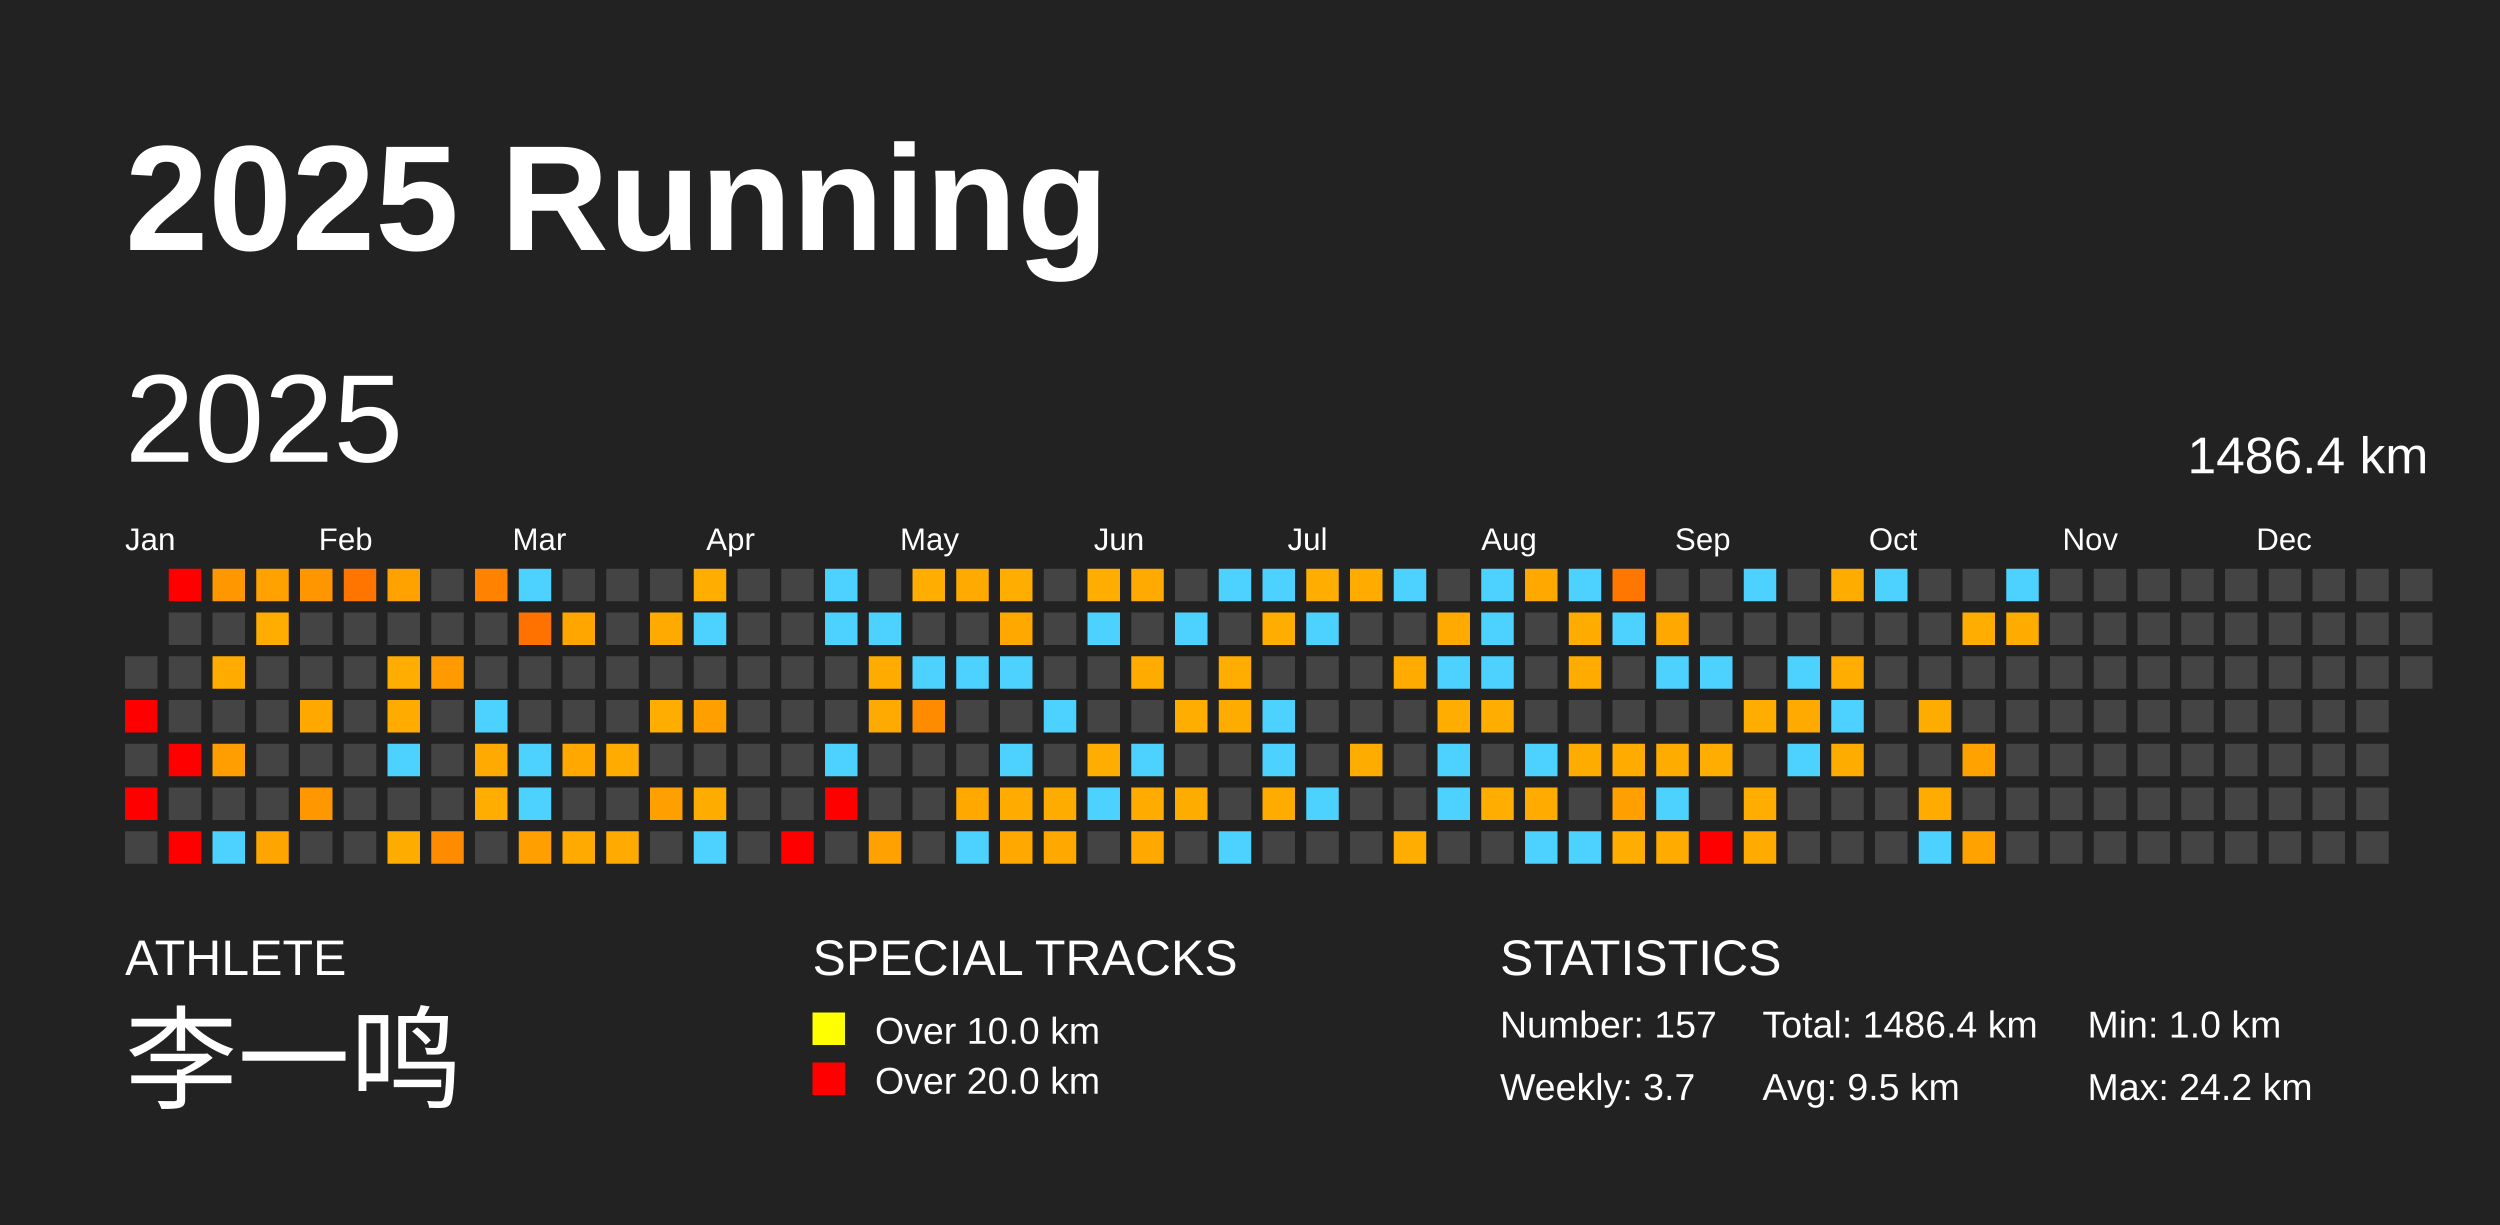
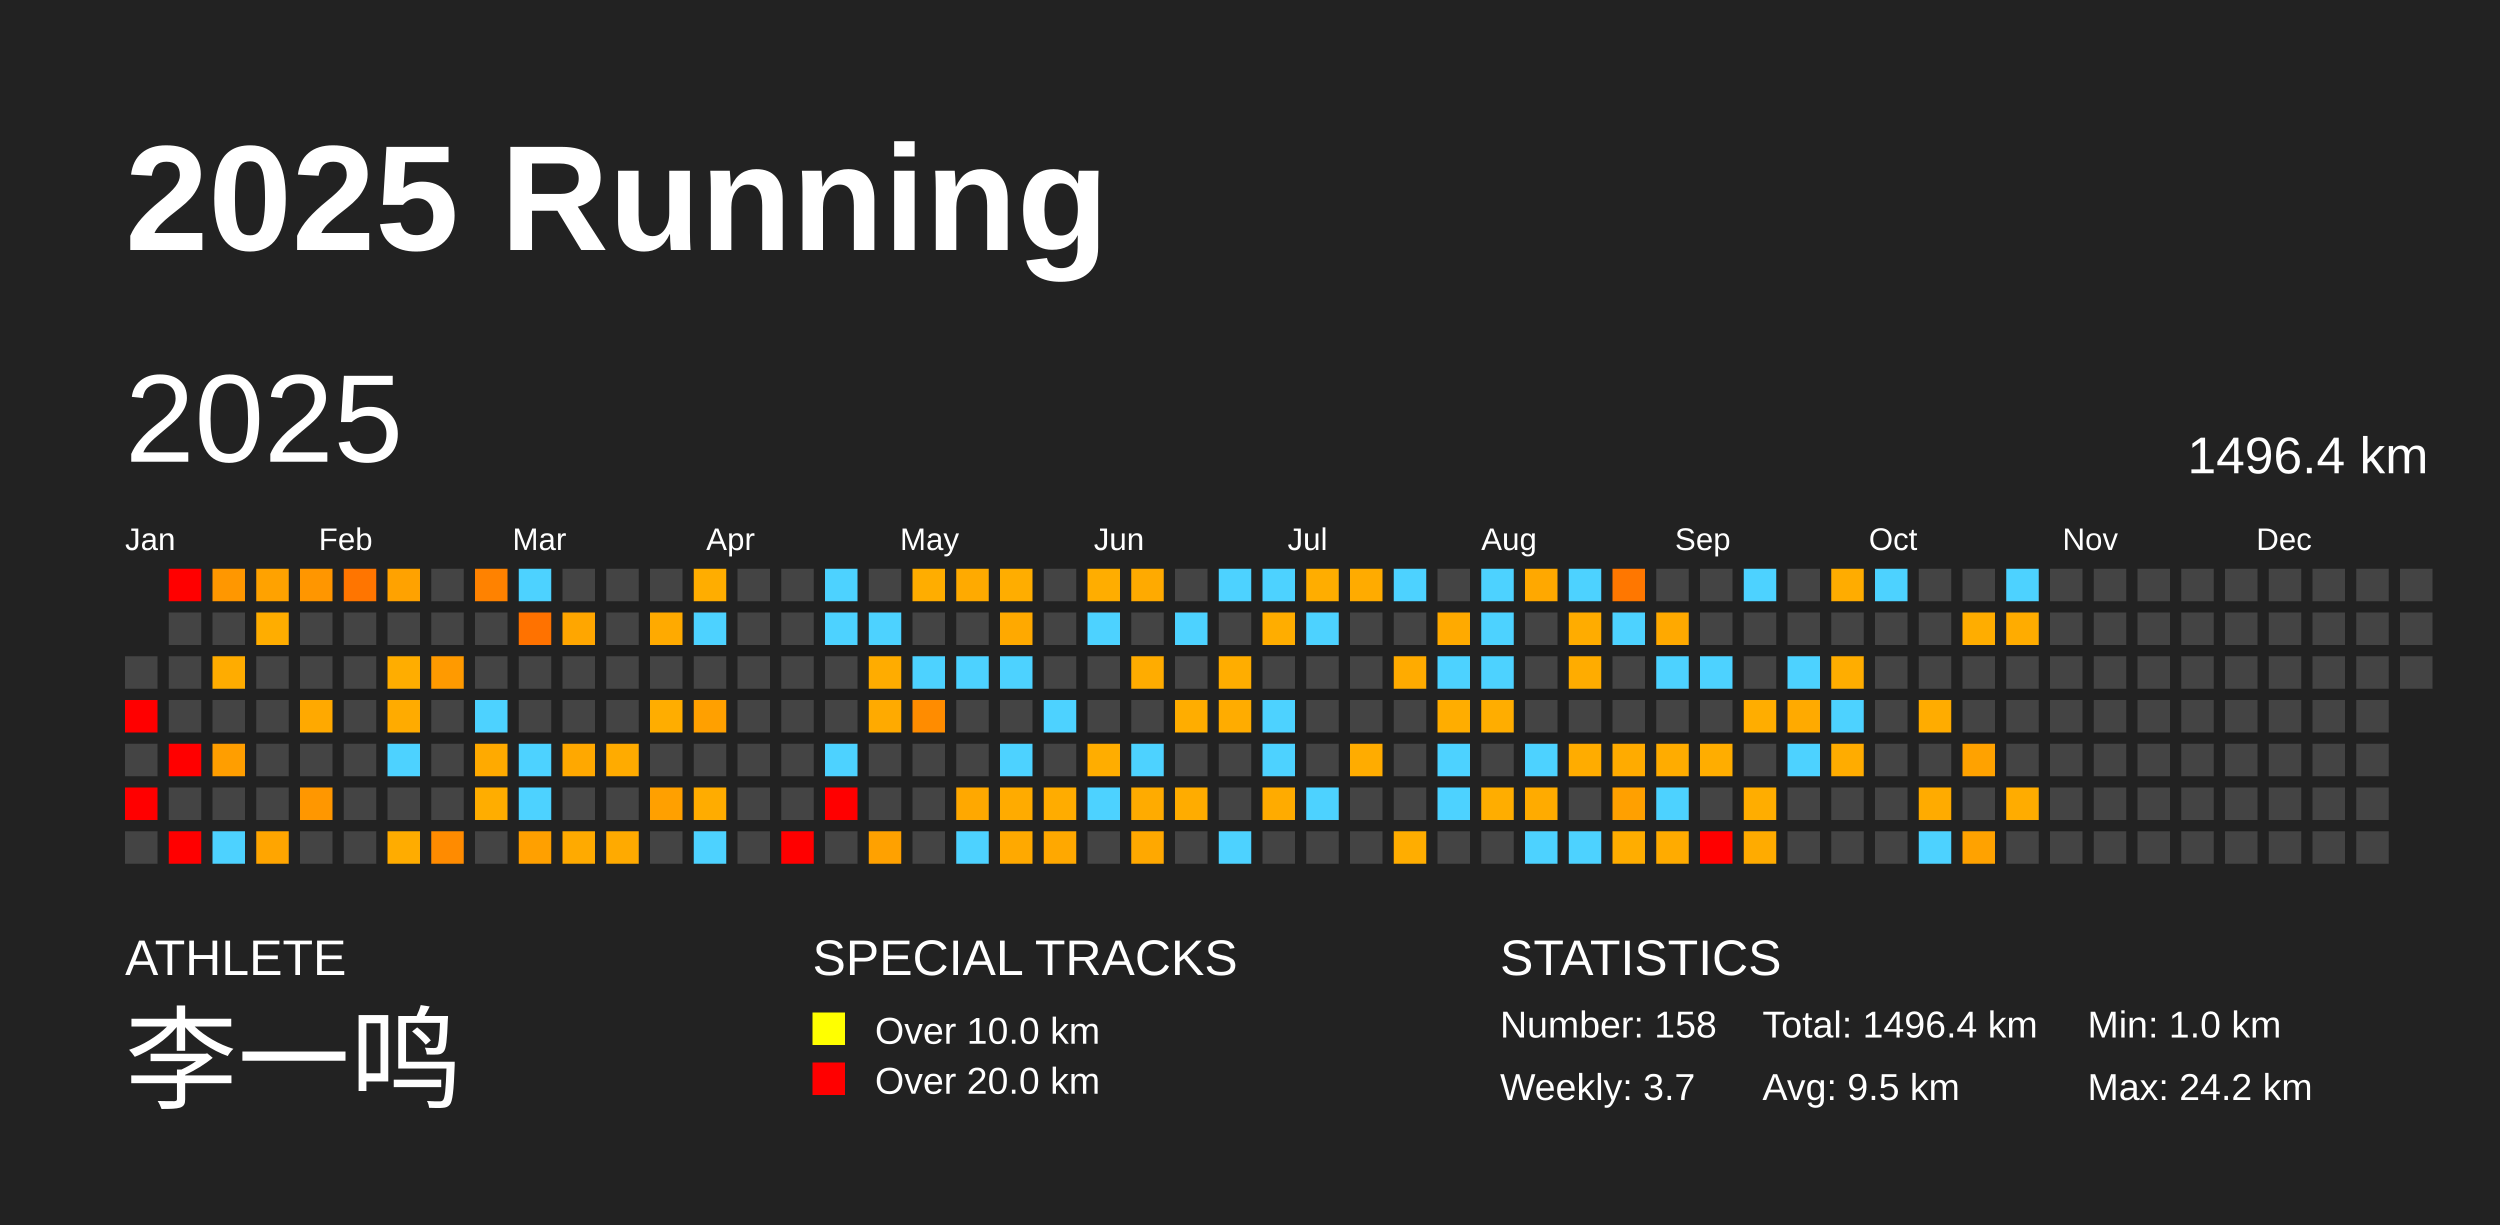
<svg xmlns="http://www.w3.org/2000/svg" baseProfile="full" height="98mm" version="1.1" viewBox="0,0,200,98" width="200mm">
  <defs />
  <rect fill="#222222" height="98" width="200" x="0" y="0" />
  <text fill="#FFFFFF" style="font-size:12px; font-family:Arial; font-weight:bold;" x="10" y="20">2025 Running</text>
  <text fill="#FFFFFF" style="font-size:4px; font-family:Arial" x="10" y="78">ATHLETE</text>
  <text fill="#FFFFFF" style="font-size:9px; font-family:Arial" x="10" y="88">李一鸣</text>
  <text fill="#FFFFFF" style="font-size:4px; font-family:Arial" x="65" y="78">SPECIAL TRACKS</text>
  <rect fill="yellow" height="2.6" width="2.6" x="65" y="81" />
  <text fill="#FFFFFF" style="font-size:3px; font-family:Arial" x="70" y="83.5">Over 10.0 km</text>
  <rect fill="red" height="2.6" width="2.6" x="65" y="85" />
  <text fill="#FFFFFF" style="font-size:3px; font-family:Arial" x="70" y="87.5">Over 20.0 km</text>
  <text fill="#FFFFFF" style="font-size:4px; font-family:Arial" x="120" y="78">STATISTICS</text>
-   <text fill="#FFFFFF" style="font-size:3px; font-family:Arial" x="120" y="83">Number: 157</text>
+   <text fill="#FFFFFF" style="font-size:3px; font-family:Arial" x="120" y="83">Number: 158</text>
  <text fill="#FFFFFF" style="font-size:3px; font-family:Arial" x="120" y="88">Weekly: 3.7</text>
-   <text fill="#FFFFFF" style="font-size:3px; font-family:Arial" x="141" y="83">Total: 1486.4 km</text>
+   <text fill="#FFFFFF" style="font-size:3px; font-family:Arial" x="141" y="83">Total: 1496.4 km</text>
  <text fill="#FFFFFF" style="font-size:3px; font-family:Arial" x="141" y="88">Avg: 9.5 km</text>
  <text fill="#FFFFFF" style="font-size:3px; font-family:Arial" x="167" y="83">Min: 1.0 km</text>
  <text fill="#FFFFFF" style="font-size:3px; font-family:Arial" x="167" y="88">Max: 24.2 km</text>
  <text dominant-baseline="hanging" fill="#FFFFFF" style="font-size:10.0px; font-family:Arial;" x="10" y="30">2025</text>
-   <text dominant-baseline="hanging" fill="#FFFFFF" style="font-size:4.125px; font-family:Arial;" x="175" y="35">1486.4 km</text>
+   <text dominant-baseline="hanging" fill="#FFFFFF" style="font-size:4.125px; font-family:Arial;" x="175" y="35">1496.4 km</text>
  <text fill="#FFFFFF" style="font-size:2.5px; font-family:Arial" x="10.0" y="44">Jan</text>
  <text fill="#FFFFFF" style="font-size:2.5px; font-family:Arial" x="25.5" y="44">Feb</text>
  <text fill="#FFFFFF" style="font-size:2.5px; font-family:Arial" x="41.0" y="44">Mar</text>
  <text fill="#FFFFFF" style="font-size:2.5px; font-family:Arial" x="56.5" y="44">Apr</text>
  <text fill="#FFFFFF" style="font-size:2.5px; font-family:Arial" x="72.0" y="44">May</text>
  <text fill="#FFFFFF" style="font-size:2.5px; font-family:Arial" x="87.5" y="44">Jun</text>
  <text fill="#FFFFFF" style="font-size:2.5px; font-family:Arial" x="103.0" y="44">Jul</text>
  <text fill="#FFFFFF" style="font-size:2.5px; font-family:Arial" x="118.5" y="44">Aug</text>
  <text fill="#FFFFFF" style="font-size:2.5px; font-family:Arial" x="134.0" y="44">Sep</text>
  <text fill="#FFFFFF" style="font-size:2.5px; font-family:Arial" x="149.5" y="44">Oct</text>
  <text fill="#FFFFFF" style="font-size:2.5px; font-family:Arial" x="165.0" y="44">Nov</text>
  <text fill="#FFFFFF" style="font-size:2.5px; font-family:Arial" x="180.5" y="44">Dec</text>
  <rect fill="#444444" height="2.6" width="2.6" x="10.0" y="52.5" />
  <rect fill="red" height="2.6" width="2.6" x="10.0" y="56.0" />
  <rect fill="#444444" height="2.6" width="2.6" x="10.0" y="59.5" />
  <rect fill="red" height="2.6" width="2.6" x="10.0" y="63.0" />
  <rect fill="#444444" height="2.6" width="2.6" x="10.0" y="66.5" />
  <rect fill="red" height="2.6" width="2.6" x="13.5" y="45.5" />
  <rect fill="#444444" height="2.6" width="2.6" x="13.5" y="49.0" />
  <rect fill="#444444" height="2.6" width="2.6" x="13.5" y="52.5" />
  <rect fill="#444444" height="2.6" width="2.6" x="13.5" y="56.0" />
  <rect fill="red" height="2.6" width="2.6" x="13.5" y="59.5" />
  <rect fill="#444444" height="2.6" width="2.6" x="13.5" y="63.0" />
  <rect fill="red" height="2.6" width="2.6" x="13.5" y="66.5" />
  <rect fill="#ff9700" height="2.6" width="2.6" x="17.0" y="45.5" />
  <rect fill="#444444" height="2.6" width="2.6" x="17.0" y="49.0" />
  <rect fill="#ffac00" height="2.6" width="2.6" x="17.0" y="52.5" />
  <rect fill="#444444" height="2.6" width="2.6" x="17.0" y="56.0" />
  <rect fill="#ff9e00" height="2.6" width="2.6" x="17.0" y="59.5" />
  <rect fill="#444444" height="2.6" width="2.6" x="17.0" y="63.0" />
  <rect fill="#4dd2ff" height="2.6" width="2.6" x="17.0" y="66.5" />
  <rect fill="#ffa200" height="2.6" width="2.6" x="20.5" y="45.5" />
  <rect fill="#ffad00" height="2.6" width="2.6" x="20.5" y="49.0" />
  <rect fill="#444444" height="2.6" width="2.6" x="20.5" y="52.5" />
  <rect fill="#444444" height="2.6" width="2.6" x="20.5" y="56.0" />
  <rect fill="#444444" height="2.6" width="2.6" x="20.5" y="59.5" />
  <rect fill="#444444" height="2.6" width="2.6" x="20.5" y="63.0" />
  <rect fill="#ffa500" height="2.6" width="2.6" x="20.5" y="66.5" />
  <rect fill="#ff9600" height="2.6" width="2.6" x="24.0" y="45.5" />
  <rect fill="#444444" height="2.6" width="2.6" x="24.0" y="49.0" />
  <rect fill="#444444" height="2.6" width="2.6" x="24.0" y="52.5" />
  <rect fill="#ffa900" height="2.6" width="2.6" x="24.0" y="56.0" />
  <rect fill="#444444" height="2.6" width="2.6" x="24.0" y="59.5" />
  <rect fill="#ff9700" height="2.6" width="2.6" x="24.0" y="63.0" />
  <rect fill="#444444" height="2.6" width="2.6" x="24.0" y="66.5" />
  <rect fill="#ff7500" height="2.6" width="2.6" x="27.5" y="45.5" />
  <rect fill="#444444" height="2.6" width="2.6" x="27.5" y="49.0" />
  <rect fill="#444444" height="2.6" width="2.6" x="27.5" y="52.5" />
  <rect fill="#444444" height="2.6" width="2.6" x="27.5" y="56.0" />
  <rect fill="#444444" height="2.6" width="2.6" x="27.5" y="59.5" />
  <rect fill="#444444" height="2.6" width="2.6" x="27.5" y="63.0" />
  <rect fill="#444444" height="2.6" width="2.6" x="27.5" y="66.5" />
  <rect fill="#ffa200" height="2.6" width="2.6" x="31.0" y="45.5" />
  <rect fill="#444444" height="2.6" width="2.6" x="31.0" y="49.0" />
  <rect fill="#ffad00" height="2.6" width="2.6" x="31.0" y="52.5" />
  <rect fill="#ffab00" height="2.6" width="2.6" x="31.0" y="56.0" />
  <rect fill="#4dd2ff" height="2.6" width="2.6" x="31.0" y="59.5" />
  <rect fill="#444444" height="2.6" width="2.6" x="31.0" y="63.0" />
  <rect fill="#ffac00" height="2.6" width="2.6" x="31.0" y="66.5" />
  <rect fill="#444444" height="2.6" width="2.6" x="34.5" y="45.5" />
  <rect fill="#444444" height="2.6" width="2.6" x="34.5" y="49.0" />
  <rect fill="#ff9a00" height="2.6" width="2.6" x="34.5" y="52.5" />
  <rect fill="#444444" height="2.6" width="2.6" x="34.5" y="56.0" />
  <rect fill="#444444" height="2.6" width="2.6" x="34.5" y="59.5" />
  <rect fill="#444444" height="2.6" width="2.6" x="34.5" y="63.0" />
  <rect fill="#ff8b00" height="2.6" width="2.6" x="34.5" y="66.5" />
  <rect fill="#ff8200" height="2.6" width="2.6" x="38.0" y="45.5" />
  <rect fill="#444444" height="2.6" width="2.6" x="38.0" y="49.0" />
  <rect fill="#444444" height="2.6" width="2.6" x="38.0" y="52.5" />
  <rect fill="#4dd2ff" height="2.6" width="2.6" x="38.0" y="56.0" />
  <rect fill="#ffaa00" height="2.6" width="2.6" x="38.0" y="59.5" />
  <rect fill="#ffad00" height="2.6" width="2.6" x="38.0" y="63.0" />
  <rect fill="#444444" height="2.6" width="2.6" x="38.0" y="66.5" />
  <rect fill="#4dd2ff" height="2.6" width="2.6" x="41.5" y="45.5" />
  <rect fill="#ff7200" height="2.6" width="2.6" x="41.5" y="49.0" />
  <rect fill="#444444" height="2.6" width="2.6" x="41.5" y="52.5" />
  <rect fill="#444444" height="2.6" width="2.6" x="41.5" y="56.0" />
  <rect fill="#4dd2ff" height="2.6" width="2.6" x="41.5" y="59.5" />
  <rect fill="#4dd2ff" height="2.6" width="2.6" x="41.5" y="63.0" />
  <rect fill="#ffa000" height="2.6" width="2.6" x="41.5" y="66.5" />
  <rect fill="#444444" height="2.6" width="2.6" x="45.0" y="45.5" />
  <rect fill="#ffa600" height="2.6" width="2.6" x="45.0" y="49.0" />
  <rect fill="#444444" height="2.6" width="2.6" x="45.0" y="52.5" />
  <rect fill="#444444" height="2.6" width="2.6" x="45.0" y="56.0" />
  <rect fill="#ffa800" height="2.6" width="2.6" x="45.0" y="59.5" />
  <rect fill="#444444" height="2.6" width="2.6" x="45.0" y="63.0" />
  <rect fill="#ffaa00" height="2.6" width="2.6" x="45.0" y="66.5" />
  <rect fill="#444444" height="2.6" width="2.6" x="48.5" y="45.5" />
  <rect fill="#444444" height="2.6" width="2.6" x="48.5" y="49.0" />
  <rect fill="#444444" height="2.6" width="2.6" x="48.5" y="52.5" />
  <rect fill="#444444" height="2.6" width="2.6" x="48.5" y="56.0" />
  <rect fill="#ffab00" height="2.6" width="2.6" x="48.5" y="59.5" />
  <rect fill="#444444" height="2.6" width="2.6" x="48.5" y="63.0" />
  <rect fill="#ffaa00" height="2.6" width="2.6" x="48.5" y="66.5" />
  <rect fill="#444444" height="2.6" width="2.6" x="52.0" y="45.5" />
  <rect fill="#ffaa00" height="2.6" width="2.6" x="52.0" y="49.0" />
  <rect fill="#444444" height="2.6" width="2.6" x="52.0" y="52.5" />
  <rect fill="#ffad00" height="2.6" width="2.6" x="52.0" y="56.0" />
  <rect fill="#444444" height="2.6" width="2.6" x="52.0" y="59.5" />
  <rect fill="#ffa000" height="2.6" width="2.6" x="52.0" y="63.0" />
  <rect fill="#444444" height="2.6" width="2.6" x="52.0" y="66.5" />
  <rect fill="#ffad00" height="2.6" width="2.6" x="55.5" y="45.5" />
  <rect fill="#4dd2ff" height="2.6" width="2.6" x="55.5" y="49.0" />
  <rect fill="#444444" height="2.6" width="2.6" x="55.5" y="52.5" />
  <rect fill="#ffa000" height="2.6" width="2.6" x="55.5" y="56.0" />
  <rect fill="#444444" height="2.6" width="2.6" x="55.5" y="59.5" />
  <rect fill="#ffac00" height="2.6" width="2.6" x="55.5" y="63.0" />
  <rect fill="#4dd2ff" height="2.6" width="2.6" x="55.5" y="66.5" />
  <rect fill="#444444" height="2.6" width="2.6" x="59.0" y="45.5" />
  <rect fill="#444444" height="2.6" width="2.6" x="59.0" y="49.0" />
  <rect fill="#444444" height="2.6" width="2.6" x="59.0" y="52.5" />
  <rect fill="#444444" height="2.6" width="2.6" x="59.0" y="56.0" />
  <rect fill="#444444" height="2.6" width="2.6" x="59.0" y="59.5" />
  <rect fill="#444444" height="2.6" width="2.6" x="59.0" y="63.0" />
  <rect fill="#444444" height="2.6" width="2.6" x="59.0" y="66.5" />
  <rect fill="#444444" height="2.6" width="2.6" x="62.5" y="45.5" />
  <rect fill="#444444" height="2.6" width="2.6" x="62.5" y="49.0" />
  <rect fill="#444444" height="2.6" width="2.6" x="62.5" y="52.5" />
  <rect fill="#444444" height="2.6" width="2.6" x="62.5" y="56.0" />
  <rect fill="#444444" height="2.6" width="2.6" x="62.5" y="59.5" />
  <rect fill="#444444" height="2.6" width="2.6" x="62.5" y="63.0" />
  <rect fill="red" height="2.6" width="2.6" x="62.5" y="66.5" />
  <rect fill="#4dd2ff" height="2.6" width="2.6" x="66.0" y="45.5" />
  <rect fill="#4dd2ff" height="2.6" width="2.6" x="66.0" y="49.0" />
  <rect fill="#444444" height="2.6" width="2.6" x="66.0" y="52.5" />
  <rect fill="#444444" height="2.6" width="2.6" x="66.0" y="56.0" />
  <rect fill="#4dd2ff" height="2.6" width="2.6" x="66.0" y="59.5" />
  <rect fill="red" height="2.6" width="2.6" x="66.0" y="63.0" />
  <rect fill="#444444" height="2.6" width="2.6" x="66.0" y="66.5" />
  <rect fill="#444444" height="2.6" width="2.6" x="69.5" y="45.5" />
  <rect fill="#4dd2ff" height="2.6" width="2.6" x="69.5" y="49.0" />
  <rect fill="#ffac00" height="2.6" width="2.6" x="69.5" y="52.5" />
  <rect fill="#ffaa00" height="2.6" width="2.6" x="69.5" y="56.0" />
  <rect fill="#444444" height="2.6" width="2.6" x="69.5" y="59.5" />
  <rect fill="#444444" height="2.6" width="2.6" x="69.5" y="63.0" />
  <rect fill="#ffa100" height="2.6" width="2.6" x="69.5" y="66.5" />
  <rect fill="#ffad00" height="2.6" width="2.6" x="73.0" y="45.5" />
  <rect fill="#444444" height="2.6" width="2.6" x="73.0" y="49.0" />
  <rect fill="#4dd2ff" height="2.6" width="2.6" x="73.0" y="52.5" />
  <rect fill="#ff8c00" height="2.6" width="2.6" x="73.0" y="56.0" />
  <rect fill="#444444" height="2.6" width="2.6" x="73.0" y="59.5" />
  <rect fill="#444444" height="2.6" width="2.6" x="73.0" y="63.0" />
  <rect fill="#444444" height="2.6" width="2.6" x="73.0" y="66.5" />
  <rect fill="#ffaa00" height="2.6" width="2.6" x="76.5" y="45.5" />
  <rect fill="#444444" height="2.6" width="2.6" x="76.5" y="49.0" />
  <rect fill="#4dd2ff" height="2.6" width="2.6" x="76.5" y="52.5" />
  <rect fill="#444444" height="2.6" width="2.6" x="76.5" y="56.0" />
  <rect fill="#444444" height="2.6" width="2.6" x="76.5" y="59.5" />
  <rect fill="#ffa800" height="2.6" width="2.6" x="76.5" y="63.0" />
  <rect fill="#4dd2ff" height="2.6" width="2.6" x="76.5" y="66.5" />
  <rect fill="#ffad00" height="2.6" width="2.6" x="80.0" y="45.5" />
  <rect fill="#ffa900" height="2.6" width="2.6" x="80.0" y="49.0" />
  <rect fill="#4dd2ff" height="2.6" width="2.6" x="80.0" y="52.5" />
  <rect fill="#444444" height="2.6" width="2.6" x="80.0" y="56.0" />
  <rect fill="#4dd2ff" height="2.6" width="2.6" x="80.0" y="59.5" />
  <rect fill="#ffab00" height="2.6" width="2.6" x="80.0" y="63.0" />
  <rect fill="#ffa900" height="2.6" width="2.6" x="80.0" y="66.5" />
  <rect fill="#444444" height="2.6" width="2.6" x="83.5" y="45.5" />
  <rect fill="#444444" height="2.6" width="2.6" x="83.5" y="49.0" />
  <rect fill="#444444" height="2.6" width="2.6" x="83.5" y="52.5" />
  <rect fill="#4dd2ff" height="2.6" width="2.6" x="83.5" y="56.0" />
  <rect fill="#444444" height="2.6" width="2.6" x="83.5" y="59.5" />
  <rect fill="#ffac00" height="2.6" width="2.6" x="83.5" y="63.0" />
  <rect fill="#ffa800" height="2.6" width="2.6" x="83.5" y="66.5" />
  <rect fill="#ffad00" height="2.6" width="2.6" x="87.0" y="45.5" />
  <rect fill="#4dd2ff" height="2.6" width="2.6" x="87.0" y="49.0" />
  <rect fill="#444444" height="2.6" width="2.6" x="87.0" y="52.5" />
  <rect fill="#444444" height="2.6" width="2.6" x="87.0" y="56.0" />
  <rect fill="#ffad00" height="2.6" width="2.6" x="87.0" y="59.5" />
  <rect fill="#4dd2ff" height="2.6" width="2.6" x="87.0" y="63.0" />
  <rect fill="#444444" height="2.6" width="2.6" x="87.0" y="66.5" />
  <rect fill="#ffaa00" height="2.6" width="2.6" x="90.5" y="45.5" />
  <rect fill="#444444" height="2.6" width="2.6" x="90.5" y="49.0" />
  <rect fill="#ffac00" height="2.6" width="2.6" x="90.5" y="52.5" />
  <rect fill="#444444" height="2.6" width="2.6" x="90.5" y="56.0" />
  <rect fill="#4dd2ff" height="2.6" width="2.6" x="90.5" y="59.5" />
  <rect fill="#ffab00" height="2.6" width="2.6" x="90.5" y="63.0" />
  <rect fill="#ffa800" height="2.6" width="2.6" x="90.5" y="66.5" />
  <rect fill="#444444" height="2.6" width="2.6" x="94.0" y="45.5" />
  <rect fill="#4dd2ff" height="2.6" width="2.6" x="94.0" y="49.0" />
  <rect fill="#444444" height="2.6" width="2.6" x="94.0" y="52.5" />
  <rect fill="#ffad00" height="2.6" width="2.6" x="94.0" y="56.0" />
  <rect fill="#444444" height="2.6" width="2.6" x="94.0" y="59.5" />
  <rect fill="#ffac00" height="2.6" width="2.6" x="94.0" y="63.0" />
  <rect fill="#444444" height="2.6" width="2.6" x="94.0" y="66.5" />
  <rect fill="#4dd2ff" height="2.6" width="2.6" x="97.5" y="45.5" />
  <rect fill="#444444" height="2.6" width="2.6" x="97.5" y="49.0" />
  <rect fill="#ffad00" height="2.6" width="2.6" x="97.5" y="52.5" />
  <rect fill="#ffac00" height="2.6" width="2.6" x="97.5" y="56.0" />
  <rect fill="#444444" height="2.6" width="2.6" x="97.5" y="59.5" />
  <rect fill="#444444" height="2.6" width="2.6" x="97.5" y="63.0" />
  <rect fill="#4dd2ff" height="2.6" width="2.6" x="97.5" y="66.5" />
  <rect fill="#4dd2ff" height="2.6" width="2.6" x="101.0" y="45.5" />
  <rect fill="#ffad00" height="2.6" width="2.6" x="101.0" y="49.0" />
  <rect fill="#444444" height="2.6" width="2.6" x="101.0" y="52.5" />
  <rect fill="#4dd2ff" height="2.6" width="2.6" x="101.0" y="56.0" />
  <rect fill="#4dd2ff" height="2.6" width="2.6" x="101.0" y="59.5" />
  <rect fill="#ffab00" height="2.6" width="2.6" x="101.0" y="63.0" />
  <rect fill="#444444" height="2.6" width="2.6" x="101.0" y="66.5" />
  <rect fill="#ffad00" height="2.6" width="2.6" x="104.5" y="45.5" />
  <rect fill="#4dd2ff" height="2.6" width="2.6" x="104.5" y="49.0" />
  <rect fill="#444444" height="2.6" width="2.6" x="104.5" y="52.5" />
  <rect fill="#444444" height="2.6" width="2.6" x="104.5" y="56.0" />
  <rect fill="#444444" height="2.6" width="2.6" x="104.5" y="59.5" />
  <rect fill="#4dd2ff" height="2.6" width="2.6" x="104.5" y="63.0" />
  <rect fill="#444444" height="2.6" width="2.6" x="104.5" y="66.5" />
  <rect fill="#ffab00" height="2.6" width="2.6" x="108.0" y="45.5" />
  <rect fill="#444444" height="2.6" width="2.6" x="108.0" y="49.0" />
  <rect fill="#444444" height="2.6" width="2.6" x="108.0" y="52.5" />
  <rect fill="#444444" height="2.6" width="2.6" x="108.0" y="56.0" />
  <rect fill="#ffac00" height="2.6" width="2.6" x="108.0" y="59.5" />
  <rect fill="#444444" height="2.6" width="2.6" x="108.0" y="63.0" />
  <rect fill="#444444" height="2.6" width="2.6" x="108.0" y="66.5" />
  <rect fill="#4dd2ff" height="2.6" width="2.6" x="111.5" y="45.5" />
  <rect fill="#444444" height="2.6" width="2.6" x="111.5" y="49.0" />
  <rect fill="#ffab00" height="2.6" width="2.6" x="111.5" y="52.5" />
  <rect fill="#444444" height="2.6" width="2.6" x="111.5" y="56.0" />
  <rect fill="#444444" height="2.6" width="2.6" x="111.5" y="59.5" />
  <rect fill="#444444" height="2.6" width="2.6" x="111.5" y="63.0" />
  <rect fill="#ffad00" height="2.6" width="2.6" x="111.5" y="66.5" />
  <rect fill="#444444" height="2.6" width="2.6" x="115.0" y="45.5" />
  <rect fill="#ffaa00" height="2.6" width="2.6" x="115.0" y="49.0" />
  <rect fill="#4dd2ff" height="2.6" width="2.6" x="115.0" y="52.5" />
  <rect fill="#ffad00" height="2.6" width="2.6" x="115.0" y="56.0" />
  <rect fill="#4dd2ff" height="2.6" width="2.6" x="115.0" y="59.5" />
  <rect fill="#4dd2ff" height="2.6" width="2.6" x="115.0" y="63.0" />
  <rect fill="#444444" height="2.6" width="2.6" x="115.0" y="66.5" />
  <rect fill="#4dd2ff" height="2.6" width="2.6" x="118.5" y="45.5" />
  <rect fill="#4dd2ff" height="2.6" width="2.6" x="118.5" y="49.0" />
  <rect fill="#4dd2ff" height="2.6" width="2.6" x="118.5" y="52.5" />
  <rect fill="#ffad00" height="2.6" width="2.6" x="118.5" y="56.0" />
  <rect fill="#444444" height="2.6" width="2.6" x="118.5" y="59.5" />
  <rect fill="#ffad00" height="2.6" width="2.6" x="118.5" y="63.0" />
  <rect fill="#444444" height="2.6" width="2.6" x="118.5" y="66.5" />
  <rect fill="#ffa800" height="2.6" width="2.6" x="122.0" y="45.5" />
  <rect fill="#444444" height="2.6" width="2.6" x="122.0" y="49.0" />
  <rect fill="#444444" height="2.6" width="2.6" x="122.0" y="52.5" />
  <rect fill="#444444" height="2.6" width="2.6" x="122.0" y="56.0" />
  <rect fill="#4dd2ff" height="2.6" width="2.6" x="122.0" y="59.5" />
  <rect fill="#ffab00" height="2.6" width="2.6" x="122.0" y="63.0" />
  <rect fill="#4dd2ff" height="2.6" width="2.6" x="122.0" y="66.5" />
  <rect fill="#4dd2ff" height="2.6" width="2.6" x="125.5" y="45.5" />
  <rect fill="#ffac00" height="2.6" width="2.6" x="125.5" y="49.0" />
  <rect fill="#ffac00" height="2.6" width="2.6" x="125.5" y="52.5" />
  <rect fill="#444444" height="2.6" width="2.6" x="125.5" y="56.0" />
  <rect fill="#ffac00" height="2.6" width="2.6" x="125.5" y="59.5" />
  <rect fill="#444444" height="2.6" width="2.6" x="125.5" y="63.0" />
  <rect fill="#4dd2ff" height="2.6" width="2.6" x="125.5" y="66.5" />
  <rect fill="#ff7700" height="2.6" width="2.6" x="129.0" y="45.5" />
  <rect fill="#4dd2ff" height="2.6" width="2.6" x="129.0" y="49.0" />
  <rect fill="#444444" height="2.6" width="2.6" x="129.0" y="52.5" />
  <rect fill="#444444" height="2.6" width="2.6" x="129.0" y="56.0" />
  <rect fill="#ffab00" height="2.6" width="2.6" x="129.0" y="59.5" />
  <rect fill="#ffa000" height="2.6" width="2.6" x="129.0" y="63.0" />
  <rect fill="#ffad00" height="2.6" width="2.6" x="129.0" y="66.5" />
  <rect fill="#444444" height="2.6" width="2.6" x="132.5" y="45.5" />
  <rect fill="#ffa900" height="2.6" width="2.6" x="132.5" y="49.0" />
  <rect fill="#4dd2ff" height="2.6" width="2.6" x="132.5" y="52.5" />
  <rect fill="#444444" height="2.6" width="2.6" x="132.5" y="56.0" />
  <rect fill="#ffac00" height="2.6" width="2.6" x="132.5" y="59.5" />
  <rect fill="#4dd2ff" height="2.6" width="2.6" x="132.5" y="63.0" />
  <rect fill="#ffab00" height="2.6" width="2.6" x="132.5" y="66.5" />
  <rect fill="#444444" height="2.6" width="2.6" x="136.0" y="45.5" />
  <rect fill="#444444" height="2.6" width="2.6" x="136.0" y="49.0" />
  <rect fill="#4dd2ff" height="2.6" width="2.6" x="136.0" y="52.5" />
  <rect fill="#444444" height="2.6" width="2.6" x="136.0" y="56.0" />
  <rect fill="#ffad00" height="2.6" width="2.6" x="136.0" y="59.5" />
  <rect fill="#444444" height="2.6" width="2.6" x="136.0" y="63.0" />
  <rect fill="red" height="2.6" width="2.6" x="136.0" y="66.5" />
  <rect fill="#4dd2ff" height="2.6" width="2.6" x="139.5" y="45.5" />
  <rect fill="#444444" height="2.6" width="2.6" x="139.5" y="49.0" />
  <rect fill="#444444" height="2.6" width="2.6" x="139.5" y="52.5" />
  <rect fill="#ffad00" height="2.6" width="2.6" x="139.5" y="56.0" />
  <rect fill="#444444" height="2.6" width="2.6" x="139.5" y="59.5" />
  <rect fill="#ffad00" height="2.6" width="2.6" x="139.5" y="63.0" />
  <rect fill="#ffab00" height="2.6" width="2.6" x="139.5" y="66.5" />
  <rect fill="#444444" height="2.6" width="2.6" x="143.0" y="45.5" />
  <rect fill="#444444" height="2.6" width="2.6" x="143.0" y="49.0" />
  <rect fill="#4dd2ff" height="2.6" width="2.6" x="143.0" y="52.5" />
  <rect fill="#ffaa00" height="2.6" width="2.6" x="143.0" y="56.0" />
  <rect fill="#4dd2ff" height="2.6" width="2.6" x="143.0" y="59.5" />
  <rect fill="#444444" height="2.6" width="2.6" x="143.0" y="63.0" />
  <rect fill="#444444" height="2.6" width="2.6" x="143.0" y="66.5" />
  <rect fill="#ffac00" height="2.6" width="2.6" x="146.5" y="45.5" />
  <rect fill="#444444" height="2.6" width="2.6" x="146.5" y="49.0" />
  <rect fill="#ffad00" height="2.6" width="2.6" x="146.5" y="52.5" />
  <rect fill="#4dd2ff" height="2.6" width="2.6" x="146.5" y="56.0" />
  <rect fill="#ffac00" height="2.6" width="2.6" x="146.5" y="59.5" />
  <rect fill="#444444" height="2.6" width="2.6" x="146.5" y="63.0" />
  <rect fill="#444444" height="2.6" width="2.6" x="146.5" y="66.5" />
  <rect fill="#4dd2ff" height="2.6" width="2.6" x="150.0" y="45.5" />
  <rect fill="#444444" height="2.6" width="2.6" x="150.0" y="49.0" />
  <rect fill="#444444" height="2.6" width="2.6" x="150.0" y="52.5" />
  <rect fill="#444444" height="2.6" width="2.6" x="150.0" y="56.0" />
  <rect fill="#444444" height="2.6" width="2.6" x="150.0" y="59.5" />
  <rect fill="#444444" height="2.6" width="2.6" x="150.0" y="63.0" />
  <rect fill="#444444" height="2.6" width="2.6" x="150.0" y="66.5" />
  <rect fill="#444444" height="2.6" width="2.6" x="153.5" y="45.5" />
  <rect fill="#444444" height="2.6" width="2.6" x="153.5" y="49.0" />
  <rect fill="#444444" height="2.6" width="2.6" x="153.5" y="52.5" />
  <rect fill="#ffac00" height="2.6" width="2.6" x="153.5" y="56.0" />
  <rect fill="#444444" height="2.6" width="2.6" x="153.5" y="59.5" />
  <rect fill="#ffab00" height="2.6" width="2.6" x="153.5" y="63.0" />
  <rect fill="#4dd2ff" height="2.6" width="2.6" x="153.5" y="66.5" />
  <rect fill="#444444" height="2.6" width="2.6" x="157.0" y="45.5" />
  <rect fill="#ffad00" height="2.6" width="2.6" x="157.0" y="49.0" />
  <rect fill="#444444" height="2.6" width="2.6" x="157.0" y="52.5" />
  <rect fill="#444444" height="2.6" width="2.6" x="157.0" y="56.0" />
  <rect fill="#ffa200" height="2.6" width="2.6" x="157.0" y="59.5" />
  <rect fill="#444444" height="2.6" width="2.6" x="157.0" y="63.0" />
  <rect fill="#ffa200" height="2.6" width="2.6" x="157.0" y="66.5" />
  <rect fill="#4dd2ff" height="2.6" width="2.6" x="160.5" y="45.5" />
  <rect fill="#ffac00" height="2.6" width="2.6" x="160.5" y="49.0" />
  <rect fill="#444444" height="2.6" width="2.6" x="160.5" y="52.5" />
  <rect fill="#444444" height="2.6" width="2.6" x="160.5" y="56.0" />
  <rect fill="#444444" height="2.6" width="2.6" x="160.5" y="59.5" />
-   <rect fill="#444444" height="2.6" width="2.6" x="160.5" y="63.0" />
+   <rect fill="#ffac00" height="2.6" width="2.6" x="160.5" y="63.0" />
  <rect fill="#444444" height="2.6" width="2.6" x="160.5" y="66.5" />
  <rect fill="#444444" height="2.6" width="2.6" x="164.0" y="45.5" />
  <rect fill="#444444" height="2.6" width="2.6" x="164.0" y="49.0" />
  <rect fill="#444444" height="2.6" width="2.6" x="164.0" y="52.5" />
  <rect fill="#444444" height="2.6" width="2.6" x="164.0" y="56.0" />
  <rect fill="#444444" height="2.6" width="2.6" x="164.0" y="59.5" />
  <rect fill="#444444" height="2.6" width="2.6" x="164.0" y="63.0" />
  <rect fill="#444444" height="2.6" width="2.6" x="164.0" y="66.5" />
  <rect fill="#444444" height="2.6" width="2.6" x="167.5" y="45.5" />
  <rect fill="#444444" height="2.6" width="2.6" x="167.5" y="49.0" />
  <rect fill="#444444" height="2.6" width="2.6" x="167.5" y="52.5" />
  <rect fill="#444444" height="2.6" width="2.6" x="167.5" y="56.0" />
  <rect fill="#444444" height="2.6" width="2.6" x="167.5" y="59.5" />
  <rect fill="#444444" height="2.6" width="2.6" x="167.5" y="63.0" />
  <rect fill="#444444" height="2.6" width="2.6" x="167.5" y="66.5" />
  <rect fill="#444444" height="2.6" width="2.6" x="171.0" y="45.5" />
  <rect fill="#444444" height="2.6" width="2.6" x="171.0" y="49.0" />
  <rect fill="#444444" height="2.6" width="2.6" x="171.0" y="52.5" />
  <rect fill="#444444" height="2.6" width="2.6" x="171.0" y="56.0" />
  <rect fill="#444444" height="2.6" width="2.6" x="171.0" y="59.5" />
  <rect fill="#444444" height="2.6" width="2.6" x="171.0" y="63.0" />
  <rect fill="#444444" height="2.6" width="2.6" x="171.0" y="66.5" />
  <rect fill="#444444" height="2.6" width="2.6" x="174.5" y="45.5" />
  <rect fill="#444444" height="2.6" width="2.6" x="174.5" y="49.0" />
  <rect fill="#444444" height="2.6" width="2.6" x="174.5" y="52.5" />
  <rect fill="#444444" height="2.6" width="2.6" x="174.5" y="56.0" />
  <rect fill="#444444" height="2.6" width="2.6" x="174.5" y="59.5" />
  <rect fill="#444444" height="2.6" width="2.6" x="174.5" y="63.0" />
  <rect fill="#444444" height="2.6" width="2.6" x="174.5" y="66.5" />
  <rect fill="#444444" height="2.6" width="2.6" x="178.0" y="45.5" />
  <rect fill="#444444" height="2.6" width="2.6" x="178.0" y="49.0" />
  <rect fill="#444444" height="2.6" width="2.6" x="178.0" y="52.5" />
  <rect fill="#444444" height="2.6" width="2.6" x="178.0" y="56.0" />
  <rect fill="#444444" height="2.6" width="2.6" x="178.0" y="59.5" />
  <rect fill="#444444" height="2.6" width="2.6" x="178.0" y="63.0" />
  <rect fill="#444444" height="2.6" width="2.6" x="178.0" y="66.5" />
  <rect fill="#444444" height="2.6" width="2.6" x="181.5" y="45.5" />
  <rect fill="#444444" height="2.6" width="2.6" x="181.5" y="49.0" />
  <rect fill="#444444" height="2.6" width="2.6" x="181.5" y="52.5" />
  <rect fill="#444444" height="2.6" width="2.6" x="181.5" y="56.0" />
  <rect fill="#444444" height="2.6" width="2.6" x="181.5" y="59.5" />
  <rect fill="#444444" height="2.6" width="2.6" x="181.5" y="63.0" />
  <rect fill="#444444" height="2.6" width="2.6" x="181.5" y="66.5" />
  <rect fill="#444444" height="2.6" width="2.6" x="185.0" y="45.5" />
  <rect fill="#444444" height="2.6" width="2.6" x="185.0" y="49.0" />
  <rect fill="#444444" height="2.6" width="2.6" x="185.0" y="52.5" />
  <rect fill="#444444" height="2.6" width="2.6" x="185.0" y="56.0" />
  <rect fill="#444444" height="2.6" width="2.6" x="185.0" y="59.5" />
  <rect fill="#444444" height="2.6" width="2.6" x="185.0" y="63.0" />
  <rect fill="#444444" height="2.6" width="2.6" x="185.0" y="66.5" />
  <rect fill="#444444" height="2.6" width="2.6" x="188.5" y="45.5" />
  <rect fill="#444444" height="2.6" width="2.6" x="188.5" y="49.0" />
  <rect fill="#444444" height="2.6" width="2.6" x="188.5" y="52.5" />
  <rect fill="#444444" height="2.6" width="2.6" x="188.5" y="56.0" />
  <rect fill="#444444" height="2.6" width="2.6" x="188.5" y="59.5" />
  <rect fill="#444444" height="2.6" width="2.6" x="188.5" y="63.0" />
  <rect fill="#444444" height="2.6" width="2.6" x="188.5" y="66.5" />
  <rect fill="#444444" height="2.6" width="2.6" x="192.0" y="45.5" />
  <rect fill="#444444" height="2.6" width="2.6" x="192.0" y="49.0" />
  <rect fill="#444444" height="2.6" width="2.6" x="192.0" y="52.5" />
</svg>
